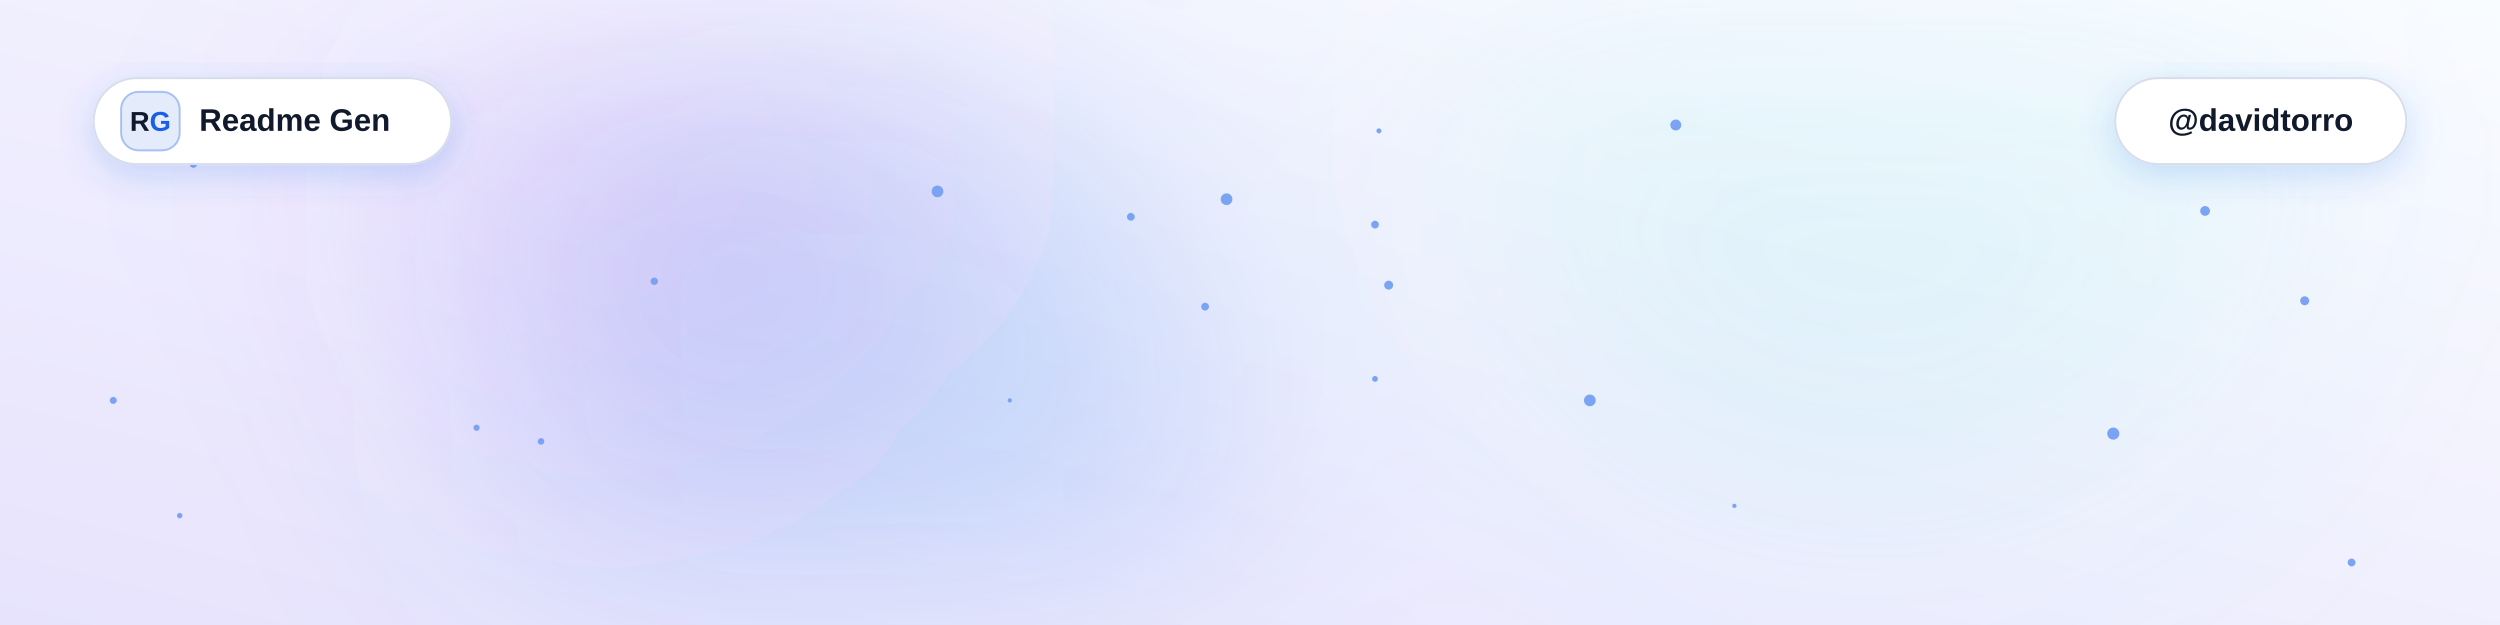
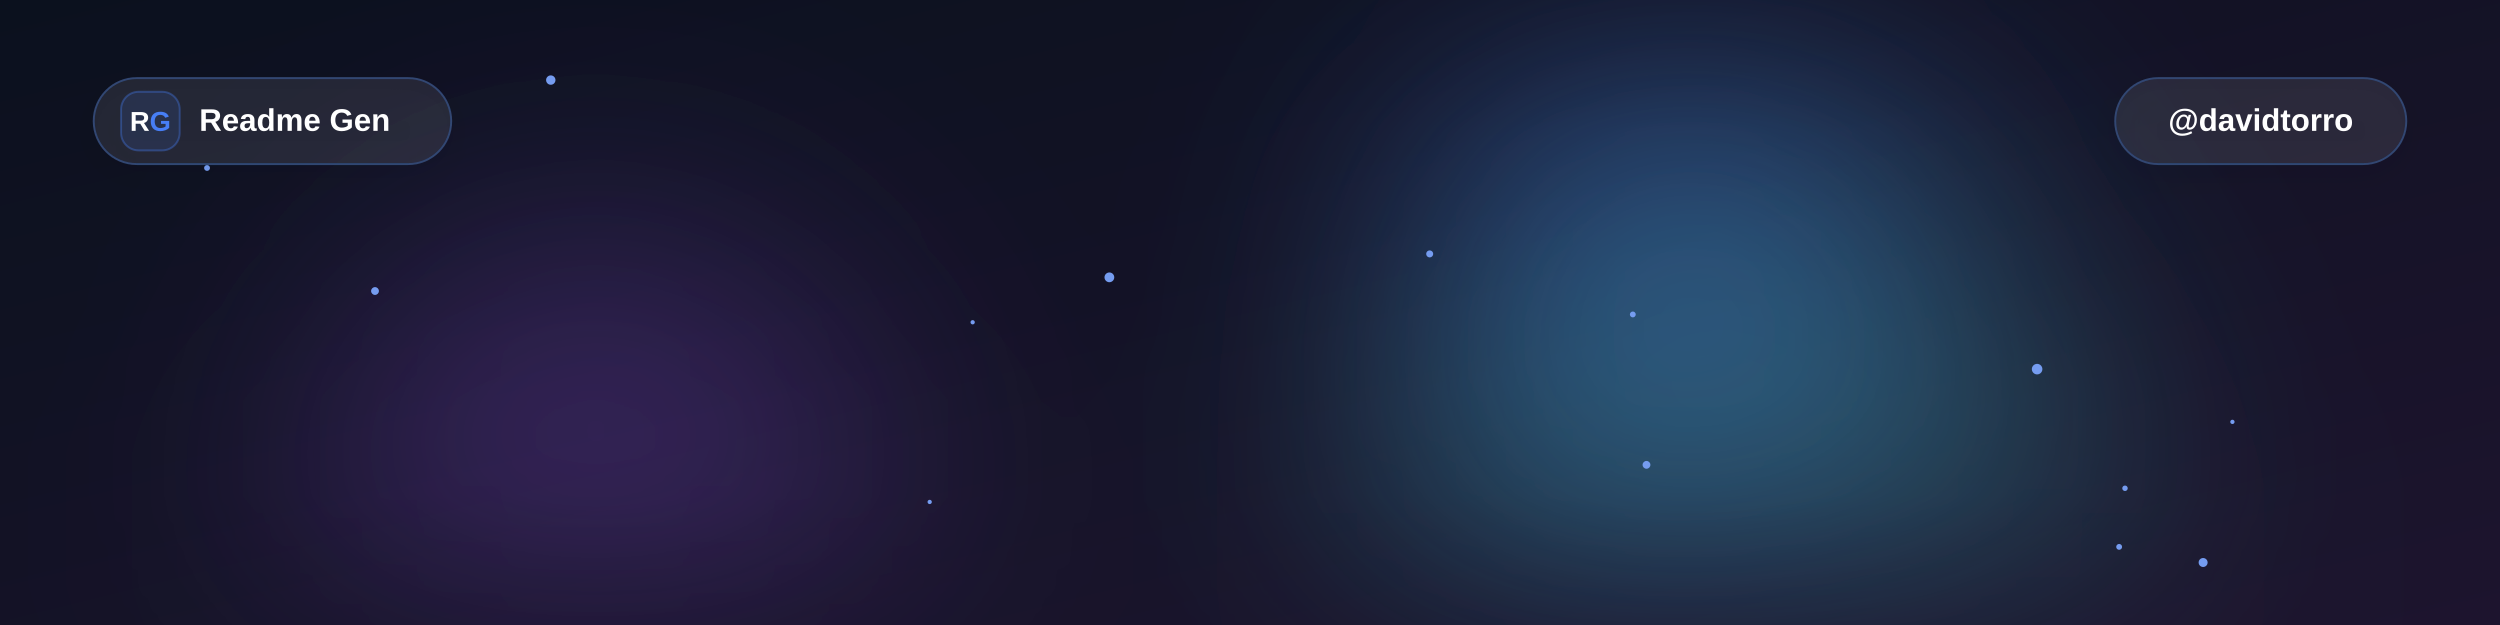
<svg xmlns="http://www.w3.org/2000/svg" width="1280" height="320" viewBox="0 0 1280 320" font-family="'Helvetica Neue', -apple-system, 'Segoe UI', Arial, sans-serif">
  <defs>
-     <linearGradient id="bg" x1="1" y1="0" x2="0" y2="1">
-       <stop offset="0" stop-color="hsl(220, 100%, 99%)" />
-       <stop offset="1" stop-color="hsl(250, 85%, 94%)" />
+     <linearGradient id="bg" x1="0" y1="0" x2="1" y2="1">
+       <stop offset="0" stop-color="hsl(221, 45%, 8%)" />
+       <stop offset="1" stop-color="hsl(261, 40%, 13%)" />
    </linearGradient>
    <filter id="blur" x="-60%" y="-60%" width="220%" height="220%">
      <feGaussianBlur stdDeviation="70" />
    </filter>
    <filter id="softShadow" x="-30%" y="-30%" width="160%" height="180%">
-       <feDropShadow dx="0" dy="5" stdDeviation="9" flood-color="hsl(220, 80%, 50%)" flood-opacity="0.18" />
+       <feDropShadow dx="0" dy="5" stdDeviation="9" flood-color="#000000" flood-opacity="0.35" />
    </filter>
    <style>
      .fade-1 { opacity: 0; animation: fadeIn 1.1s ease 0.1s forwards; }
      .fade-2 { opacity: 0; animation: fadeIn 1.1s ease 0.4s forwards; }
      .float-title { animation: floatTitle 7s ease-in-out 1.4s infinite; }
      .dot-a { animation: breathe 5s ease-in-out infinite; }
      .dot-b { animation: breathe 7s ease-in-out 2s infinite; }
      .dot-c { animation: breathe 6s ease-in-out 3.5s infinite; }
      .blob-a { animation: driftA 26s ease-in-out infinite; }
      .blob-b { animation: driftB 32s ease-in-out infinite; }
      .blob-c { animation: driftC 22s ease-in-out infinite; }
      .spin-a { animation: spin 16s linear infinite; }
      .spin-b { animation: spinRev 26s linear infinite; }
      .wave-a { animation: waveSlide 20s linear infinite; }
      .wave-b { animation: waveSlide 30s linear infinite reverse; }
      @keyframes fadeIn { from { opacity: 0; transform: translateY(8px); } to { opacity: 1; transform: translateY(0); } }
      @keyframes floatTitle { 0%, 100% { transform: translateY(0); } 50% { transform: translateY(-6px); } }
      @keyframes breathe { 0%, 100% { opacity: 0.15; } 50% { opacity: 0.5; } }
      @keyframes driftA { 0%, 100% { transform: translate(0,0) scale(1); } 50% { transform: translate(70px,30px) scale(1.12); } }
      @keyframes driftB { 0%, 100% { transform: translate(0,0) scale(1); } 50% { transform: translate(-60px,-20px) scale(0.9); } }
      @keyframes driftC { 0%, 100% { transform: translate(0,0); } 50% { transform: translate(40px,-35px); } }
      @keyframes spin { to { transform: rotate(360deg); } }
      @keyframes spinRev { to { transform: rotate(-360deg); } }
      @keyframes waveSlide { from { transform: translateX(0); } to { transform: translateX(-640px); } }
      @media (prefers-reduced-motion: reduce) {
        * { animation: none !important; opacity: 1 !important; }
      }</style>
  </defs>
  <rect width="1280" height="320" fill="url(#bg)" />
  <g filter="url(#blur)">
-     <circle cx="448" cy="216" r="183" fill="hsl(220, 80%, 50%)" opacity="0.16" class="blob-a" />
-     <circle cx="324" cy="82" r="134" fill="hsl(265, 85%, 60%)" opacity="0.14" class="blob-b" />
-     <circle cx="958" cy="58" r="217" fill="hsl(175, 80%, 62%)" opacity="0.12" class="blob-c" />
+     <circle cx="857" cy="133" r="137" fill="hsl(221, 90%, 62%)" opacity="0.32" class="blob-a" />
+     <circle cx="305" cy="266" r="145" fill="hsl(266, 85%, 64%)" opacity="0.28" class="blob-b" />
+     <circle cx="892" cy="282" r="196" fill="hsl(176, 80%, 60%)" opacity="0.24" class="blob-c" />
  </g>
  <g>
-     <circle cx="888" cy="259" r="1.1" fill="hsl(220, 85%, 72%)" class="dot-a" />
-     <circle cx="704" cy="194" r="1.5" fill="hsl(220, 85%, 72%)" class="dot-b" />
-     <circle cx="814" cy="205" r="3.0" fill="hsl(220, 85%, 72%)" class="dot-c" />
-     <circle cx="99" cy="84" r="1.9" fill="hsl(220, 85%, 72%)" class="dot-a" />
-     <circle cx="1204" cy="288" r="2.0" fill="hsl(220, 85%, 72%)" class="dot-b" />
-     <circle cx="706" cy="67" r="1.3" fill="hsl(220, 85%, 72%)" class="dot-c" />
-     <circle cx="858" cy="64" r="2.8" fill="hsl(220, 85%, 72%)" class="dot-a" />
-     <circle cx="335" cy="144" r="1.9" fill="hsl(220, 85%, 72%)" class="dot-b" />
-     <circle cx="1180" cy="154" r="2.3" fill="hsl(220, 85%, 72%)" class="dot-c" />
-     <circle cx="244" cy="219" r="1.6" fill="hsl(220, 85%, 72%)" class="dot-a" />
-     <circle cx="711" cy="146" r="2.3" fill="hsl(220, 85%, 72%)" class="dot-b" />
-     <circle cx="58" cy="205" r="1.8" fill="hsl(220, 85%, 72%)" class="dot-c" />
-     <circle cx="92" cy="264" r="1.4" fill="hsl(220, 85%, 72%)" class="dot-a" />
-     <circle cx="517" cy="205" r="1.1" fill="hsl(220, 85%, 72%)" class="dot-b" />
-     <circle cx="480" cy="98" r="3.0" fill="hsl(220, 85%, 72%)" class="dot-c" />
-     <circle cx="579" cy="111" r="2.0" fill="hsl(220, 85%, 72%)" class="dot-a" />
-     <circle cx="704" cy="115" r="2.0" fill="hsl(220, 85%, 72%)" class="dot-b" />
-     <circle cx="1082" cy="222" r="3.1" fill="hsl(220, 85%, 72%)" class="dot-c" />
-     <circle cx="617" cy="157" r="2.0" fill="hsl(220, 85%, 72%)" class="dot-a" />
-     <circle cx="628" cy="102" r="3.0" fill="hsl(220, 85%, 72%)" class="dot-b" />
-     <circle cx="1129" cy="108" r="2.5" fill="hsl(220, 85%, 72%)" class="dot-c" />
-     <circle cx="277" cy="226" r="1.7" fill="hsl(220, 85%, 72%)" class="dot-a" />
+     <circle cx="498" cy="165" r="1.1" fill="hsl(221, 80%, 70%)" class="dot-a" />
+     <circle cx="192" cy="149" r="2.0" fill="hsl(221, 80%, 70%)" class="dot-b" />
+     <circle cx="1128" cy="288" r="2.3" fill="hsl(221, 80%, 70%)" class="dot-c" />
+     <circle cx="843" cy="238" r="2.0" fill="hsl(221, 80%, 70%)" class="dot-a" />
+     <circle cx="1088" cy="250" r="1.4" fill="hsl(221, 80%, 70%)" class="dot-b" />
+     <circle cx="836" cy="161" r="1.5" fill="hsl(221, 80%, 70%)" class="dot-c" />
+     <circle cx="568" cy="142" r="2.5" fill="hsl(221, 80%, 70%)" class="dot-a" />
+     <circle cx="476" cy="257" r="1.1" fill="hsl(221, 80%, 70%)" class="dot-b" />
+     <circle cx="282" cy="41" r="2.4" fill="hsl(221, 80%, 70%)" class="dot-c" />
+     <circle cx="106" cy="86" r="1.5" fill="hsl(221, 80%, 70%)" class="dot-a" />
+     <circle cx="1143" cy="216" r="1.1" fill="hsl(221, 80%, 70%)" class="dot-b" />
+     <circle cx="732" cy="130" r="1.8" fill="hsl(221, 80%, 70%)" class="dot-c" />
+     <circle cx="1043" cy="189" r="2.7" fill="hsl(221, 80%, 70%)" class="dot-a" />
+     <circle cx="1085" cy="280" r="1.5" fill="hsl(221, 80%, 70%)" class="dot-b" />
  </g>
  <g filter="url(#softShadow)">
-     <rect x="48" y="40" width="183" height="44" rx="22" fill="#ffffff" stroke="hsl(220, 30%, 88%)" />
+     <rect x="48" y="40" width="183" height="44" rx="22" fill="rgba(255,255,255,0.08)" stroke="hsl(221, 40%, 32%)" />
  </g>
-   <rect x="62" y="47" width="30" height="30" rx="9" fill="hsl(220, 80%, 50%)" fill-opacity="0.12" stroke="hsl(220, 80%, 50%)" stroke-opacity="0.35" />
-   <text x="77" y="67" text-anchor="middle" font-size="14" font-weight="800" fill="hsl(220, 45%, 12%)">R<tspan fill="hsl(220, 80%, 50%)">G</tspan>
+   <rect x="62" y="47" width="30" height="30" rx="9" fill="hsl(221, 90%, 62%)" fill-opacity="0.12" stroke="hsl(221, 90%, 62%)" stroke-opacity="0.35" />
+   <text x="77" y="67" text-anchor="middle" font-size="14" font-weight="800" fill="#ffffff">R<tspan fill="hsl(221, 90%, 62%)">G</tspan>
  </text>
-   <text x="102" y="67" font-size="16" font-weight="700" fill="hsl(220, 45%, 12%)">Readme Gen</text>
+   <text x="102" y="67" font-size="16" font-weight="700" fill="#ffffff">Readme Gen</text>
  <g filter="url(#softShadow)">
-     <rect x="1083" y="40" width="149" height="44" rx="22" fill="#ffffff" stroke="hsl(220, 30%, 88%)" />
+     <rect x="1083" y="40" width="149" height="44" rx="22" fill="rgba(255,255,255,0.08)" stroke="hsl(221, 40%, 32%)" />
  </g>
-   <text x="1157.5" y="67" text-anchor="middle" font-size="16" font-weight="700" fill="hsl(220, 45%, 12%)">@davidtorro</text>
+   <text x="1157.5" y="67" text-anchor="middle" font-size="16" font-weight="700" fill="#ffffff">@davidtorro</text>
  <g filter="url(#softShadow)" class="fade-1">
-     <text x="640" y="186" text-anchor="middle" font-size="84" font-weight="800" letter-spacing="-3" fill="hsl(220, 45%, 12%)" class="float-title">README<tspan fill="hsl(220, 80%, 50%)"> GEN</tspan>
+     <text x="640" y="186" text-anchor="middle" font-size="84" font-weight="800" letter-spacing="-3" fill="#ffffff" class="float-title">README<tspan fill="hsl(221, 90%, 62%)"> GEN</tspan>
    </text>
  </g>
-   <text x="640" y="232" text-anchor="middle" font-size="19" fill="hsl(220, 15%, 40%)" class="fade-2">Generador de README.md profesional para proyectos Node.js. Analiza el código fuente</text>
-   <text x="640" y="259" text-anchor="middle" font-size="19" fill="hsl(220, 15%, 40%)" class="fade-2">y las dependencias para crear un documento atractivo, con opciones de…</text>
+   <text x="640" y="232" text-anchor="middle" font-size="19" fill="hsl(221, 25%, 82%)" class="fade-2">Generador de README.md profesional para proyectos Node.js. Analiza el código fuente,</text>
+   <text x="640" y="259" text-anchor="middle" font-size="19" fill="hsl(221, 25%, 82%)" class="fade-2">detecta tecnologías y crea un archivo README atractivo con secciones estructuradas.…</text>
</svg>
